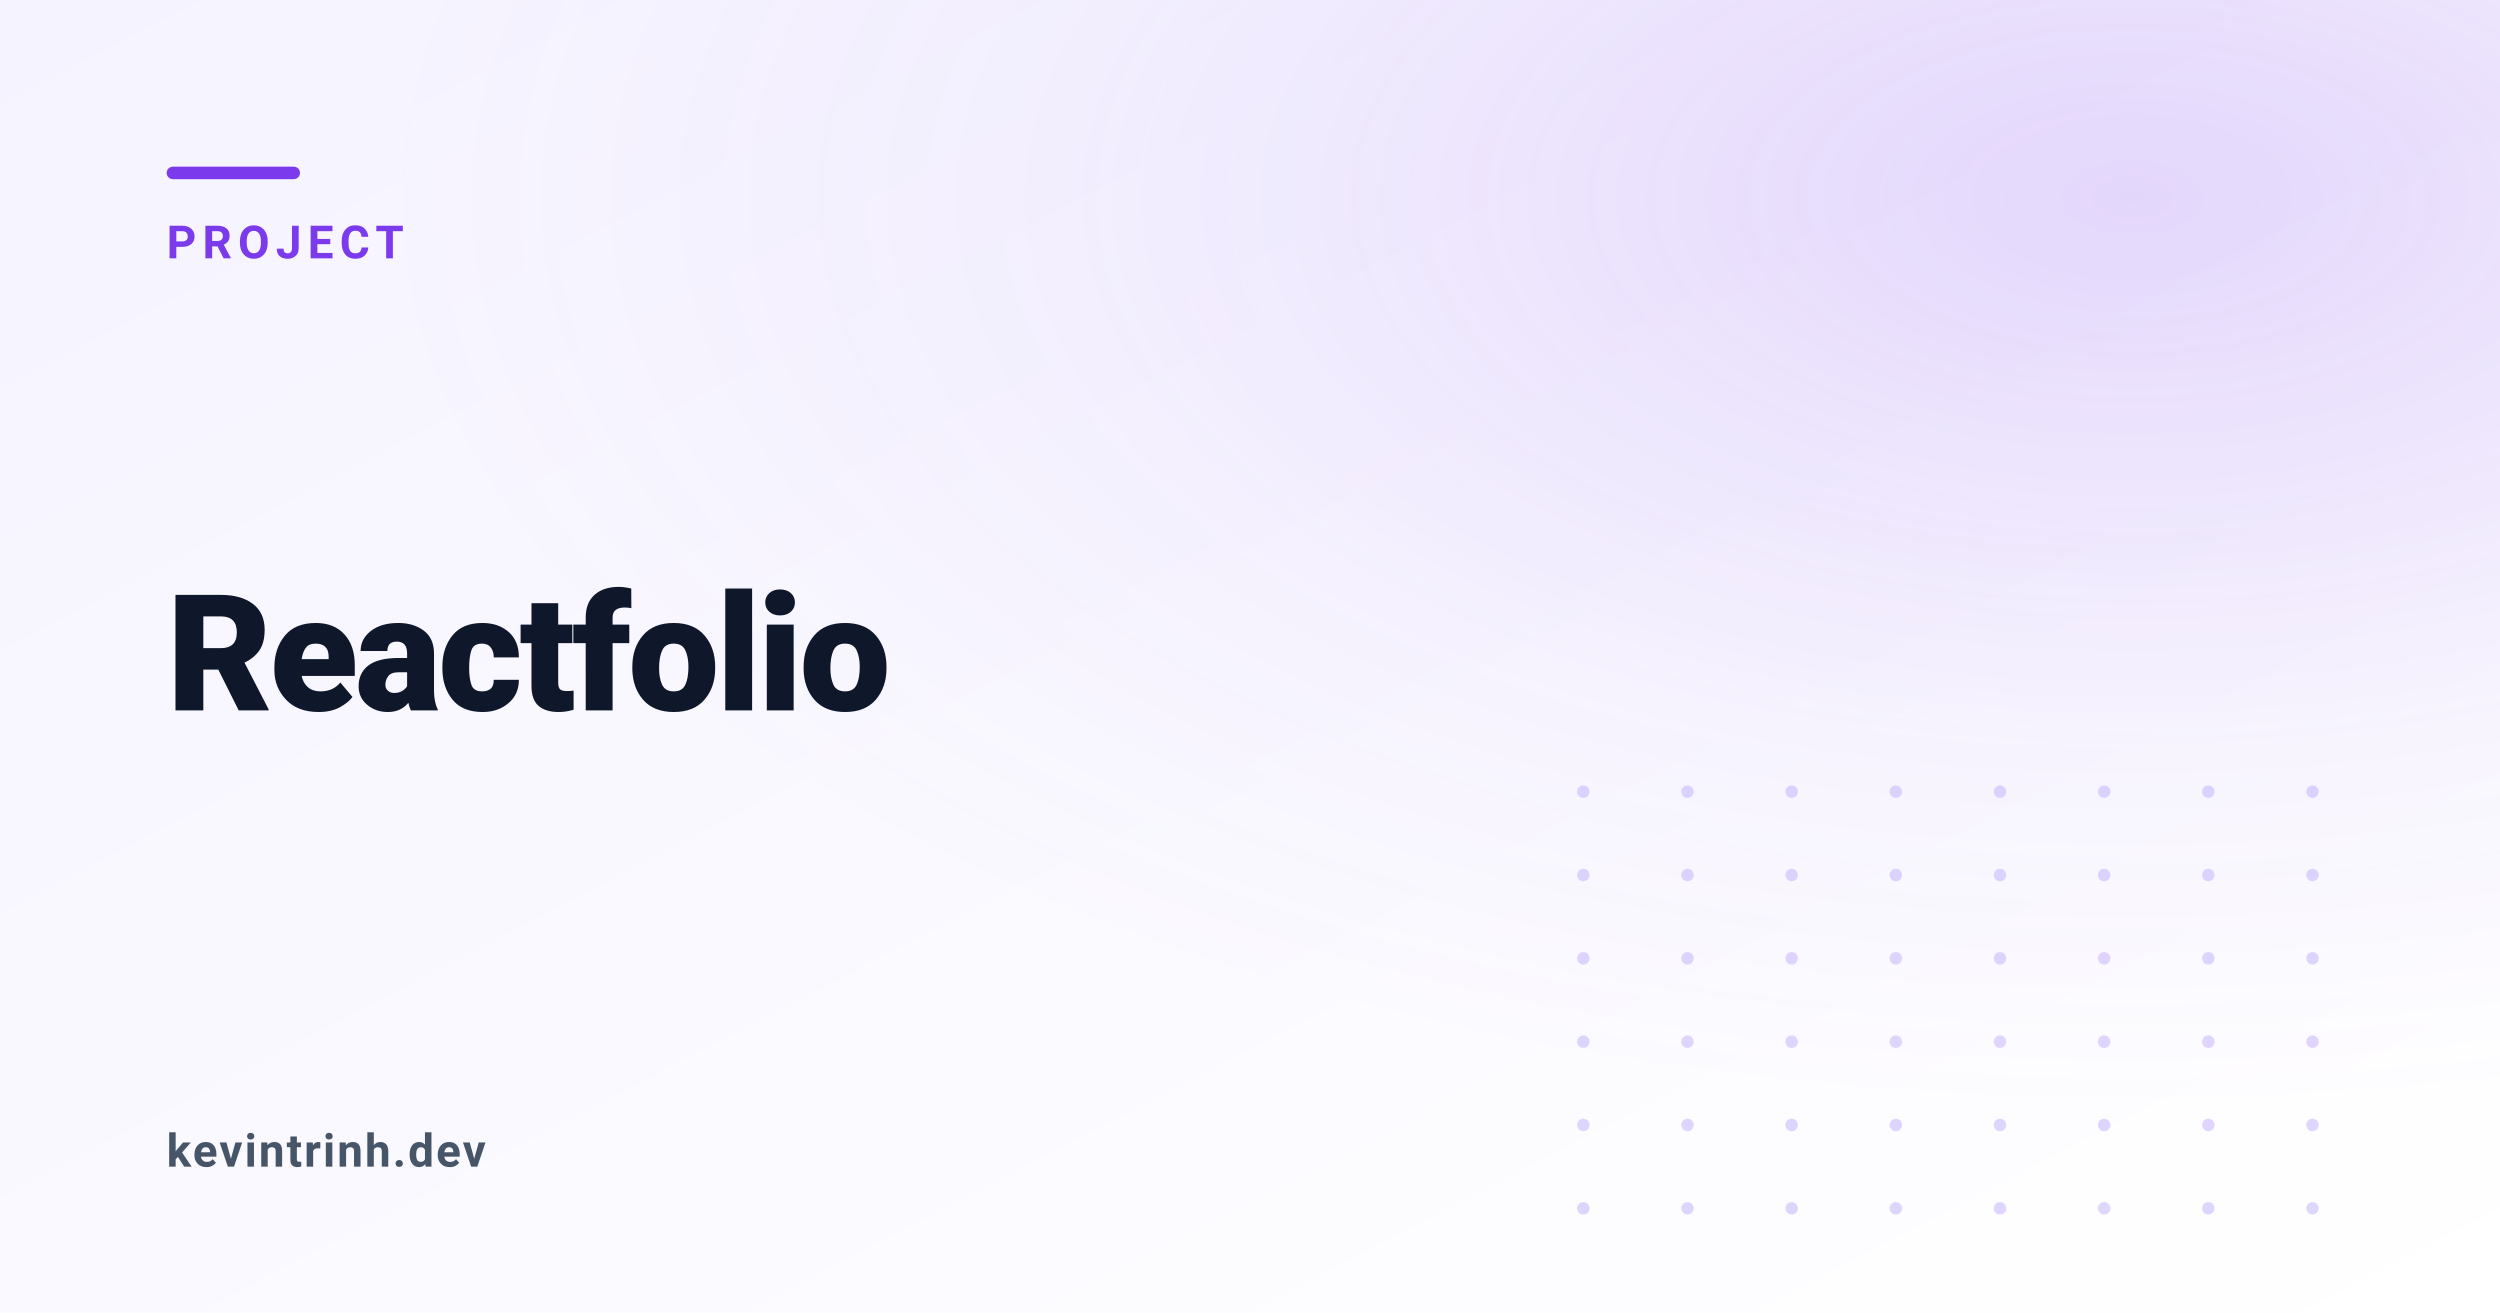
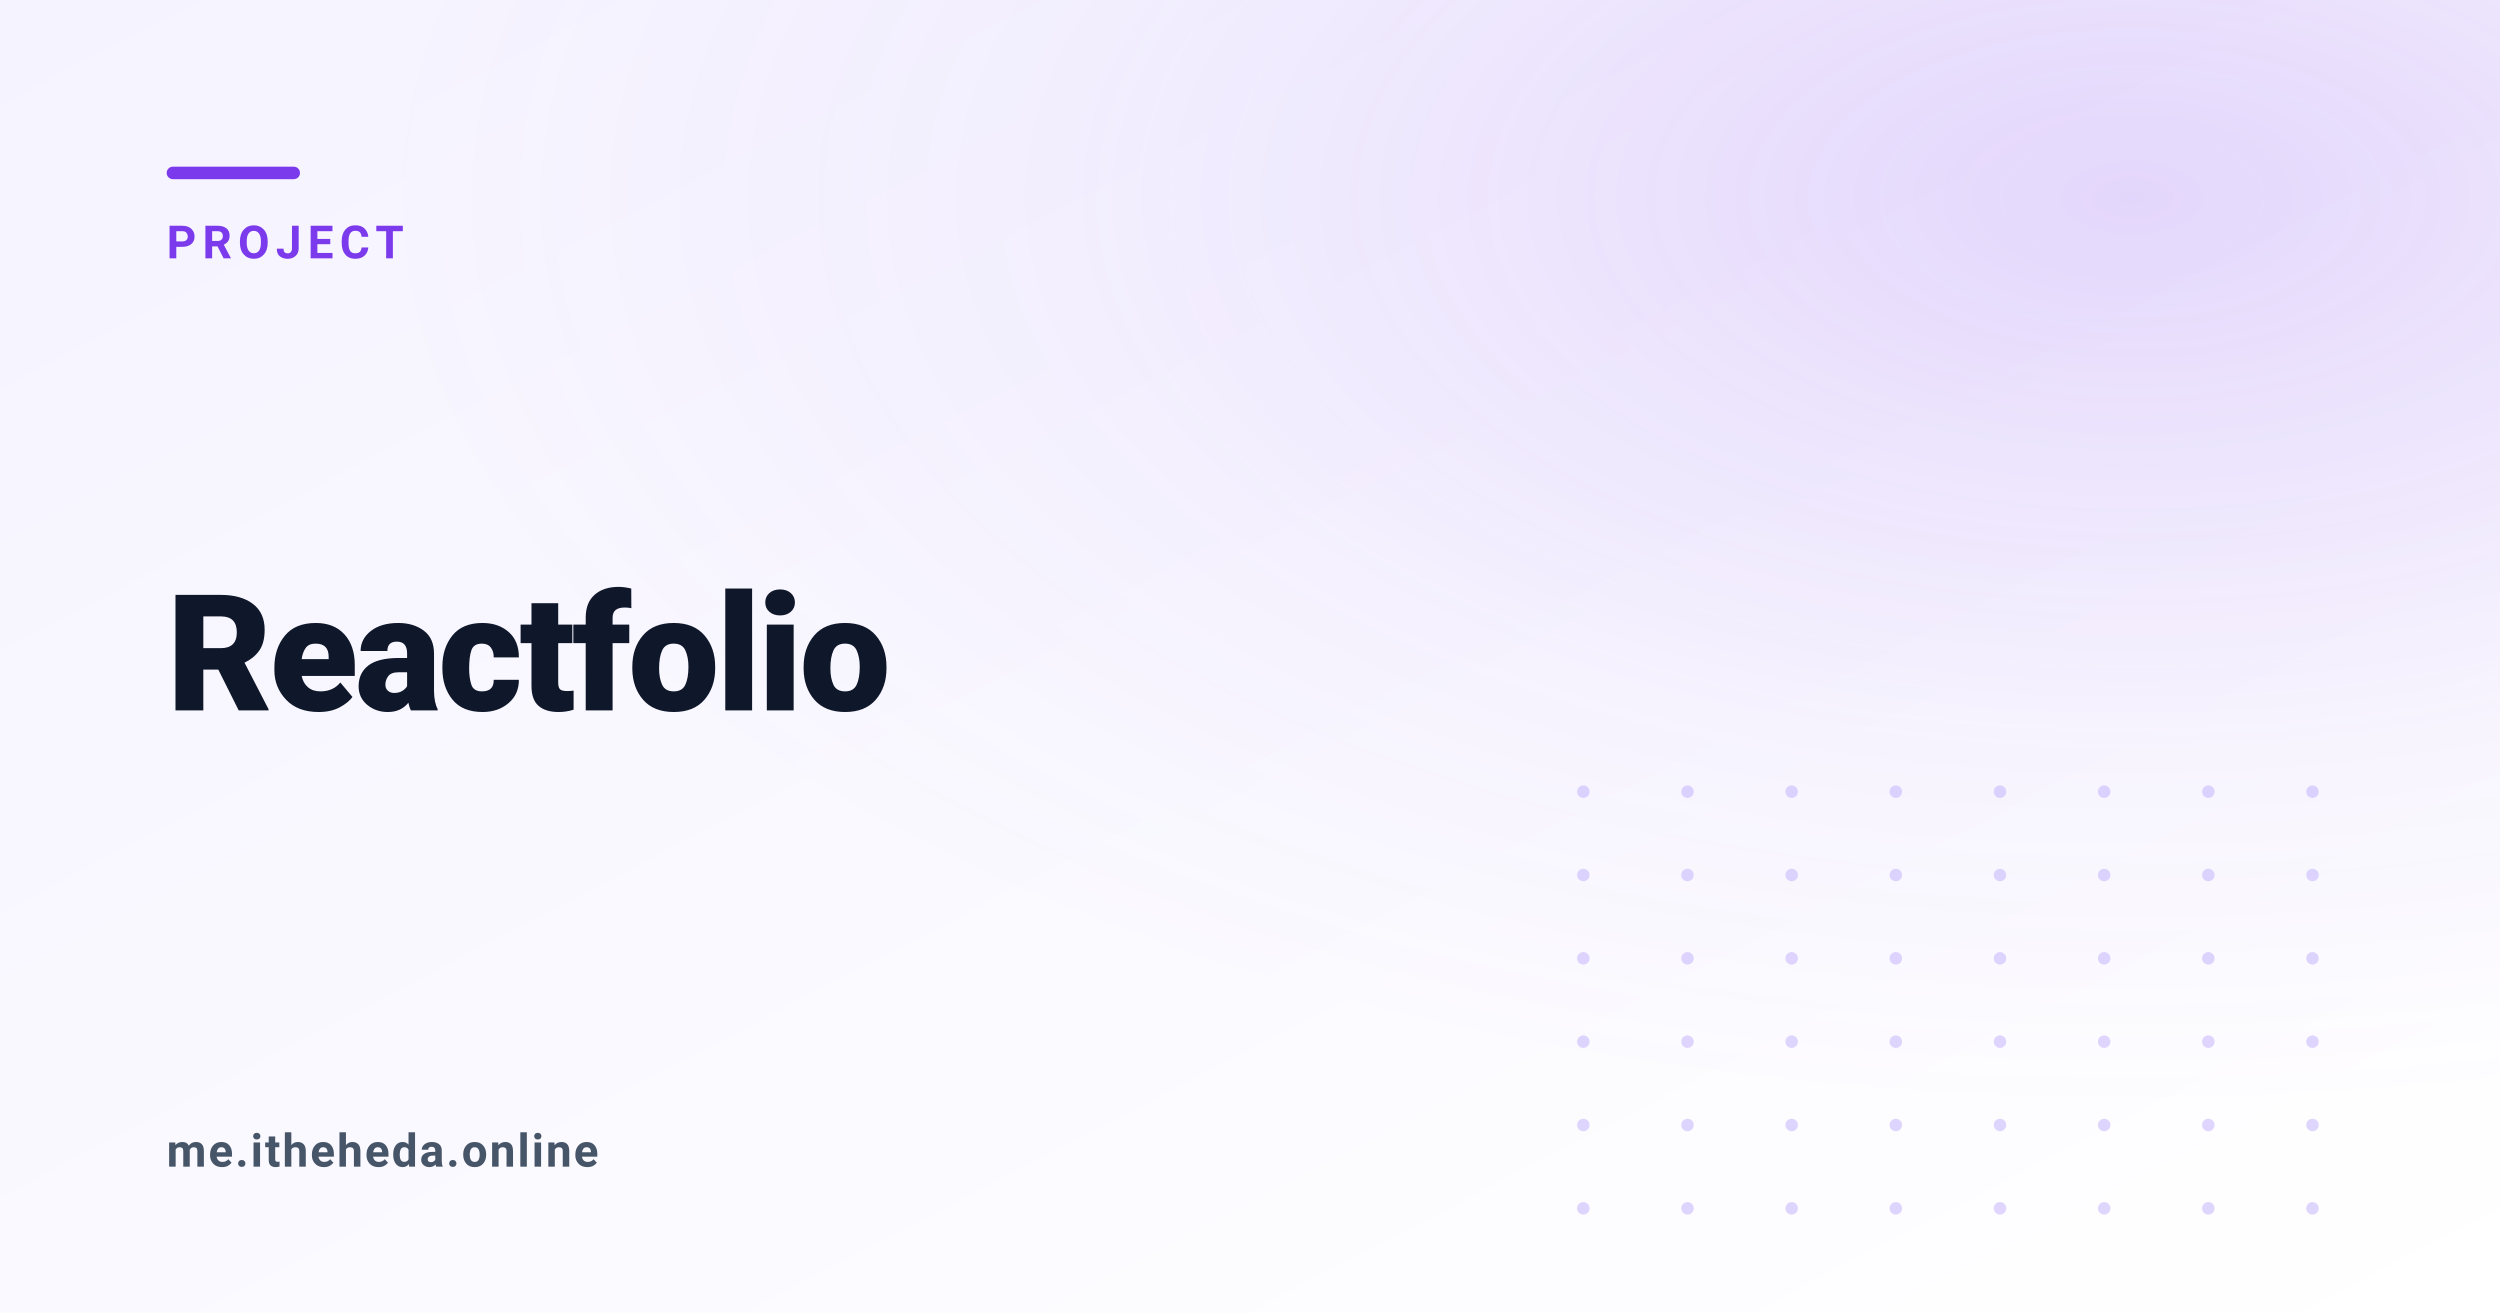
<svg xmlns="http://www.w3.org/2000/svg" viewBox="0 0 1200 630" width="1200" height="630" role="img" aria-label="Reactfolio">
  <defs>
    <linearGradient id="bg" x1="0" y1="0" x2="1" y2="1">
      <stop offset="0%" stop-color="#f5f3ff" />
      <stop offset="100%" stop-color="#ffffff" />
    </linearGradient>
    <radialGradient id="glow" cx="0.85" cy="0.15" r="0.7">
      <stop offset="0%" stop-color="#7c3aed" stop-opacity="0.18" />
      <stop offset="60%" stop-color="#7c3aed" stop-opacity="0.04" />
      <stop offset="100%" stop-color="#7c3aed" stop-opacity="0" />
    </radialGradient>
  </defs>
  <rect width="1200" height="630" fill="url(#bg)" />
  <rect width="1200" height="630" fill="url(#glow)" />
  <g fill="#c4b5fd" opacity="0.55">
    <circle cx="760" cy="380" r="3" />
    <circle cx="810" cy="380" r="3" />
    <circle cx="860" cy="380" r="3" />
    <circle cx="910" cy="380" r="3" />
    <circle cx="960" cy="380" r="3" />
    <circle cx="1010" cy="380" r="3" />
    <circle cx="1060" cy="380" r="3" />
    <circle cx="1110" cy="380" r="3" />
    <circle cx="760" cy="420" r="3" />
    <circle cx="810" cy="420" r="3" />
    <circle cx="860" cy="420" r="3" />
    <circle cx="910" cy="420" r="3" />
    <circle cx="960" cy="420" r="3" />
    <circle cx="1010" cy="420" r="3" />
    <circle cx="1060" cy="420" r="3" />
    <circle cx="1110" cy="420" r="3" />
    <circle cx="760" cy="460" r="3" />
    <circle cx="810" cy="460" r="3" />
    <circle cx="860" cy="460" r="3" />
    <circle cx="910" cy="460" r="3" />
    <circle cx="960" cy="460" r="3" />
    <circle cx="1010" cy="460" r="3" />
    <circle cx="1060" cy="460" r="3" />
    <circle cx="1110" cy="460" r="3" />
    <circle cx="760" cy="500" r="3" />
    <circle cx="810" cy="500" r="3" />
    <circle cx="860" cy="500" r="3" />
    <circle cx="910" cy="500" r="3" />
    <circle cx="960" cy="500" r="3" />
    <circle cx="1010" cy="500" r="3" />
    <circle cx="1060" cy="500" r="3" />
    <circle cx="1110" cy="500" r="3" />
    <circle cx="760" cy="540" r="3" />
    <circle cx="810" cy="540" r="3" />
    <circle cx="860" cy="540" r="3" />
    <circle cx="910" cy="540" r="3" />
    <circle cx="960" cy="540" r="3" />
    <circle cx="1010" cy="540" r="3" />
    <circle cx="1060" cy="540" r="3" />
    <circle cx="1110" cy="540" r="3" />
    <circle cx="760" cy="580" r="3" />
    <circle cx="810" cy="580" r="3" />
    <circle cx="860" cy="580" r="3" />
    <circle cx="910" cy="580" r="3" />
    <circle cx="960" cy="580" r="3" />
    <circle cx="1010" cy="580" r="3" />
    <circle cx="1060" cy="580" r="3" />
    <circle cx="1110" cy="580" r="3" />
  </g>
  <rect x="80" y="80" width="64" height="6" rx="3" fill="#7c3aed" />
  <text x="80" y="124" font-family="ui-sans-serif, system-ui, -apple-system, 'Segoe UI', Roboto, sans-serif" font-size="22" font-weight="600" fill="#7c3aed" letter-spacing="3">PROJECT</text>
  <text font-family="ui-sans-serif, system-ui, -apple-system, 'Segoe UI', Roboto, sans-serif" font-size="78" font-weight="800" fill="#0f172a" letter-spacing="-1.5">
    <tspan x="80" y="341">Reactfolio</tspan>
  </text>
-   <text x="80" y="560" font-family="ui-sans-serif, system-ui, -apple-system, 'Segoe UI', Roboto, sans-serif" font-size="22" font-weight="600" fill="#475569" letter-spacing="1">kevintrinh.dev</text>
+   <text x="80" y="560" font-family="ui-sans-serif, system-ui, -apple-system, 'Segoe UI', Roboto, sans-serif" font-size="22" font-weight="600" fill="#475569" letter-spacing="1">me.itheheda.online</text>
</svg>
